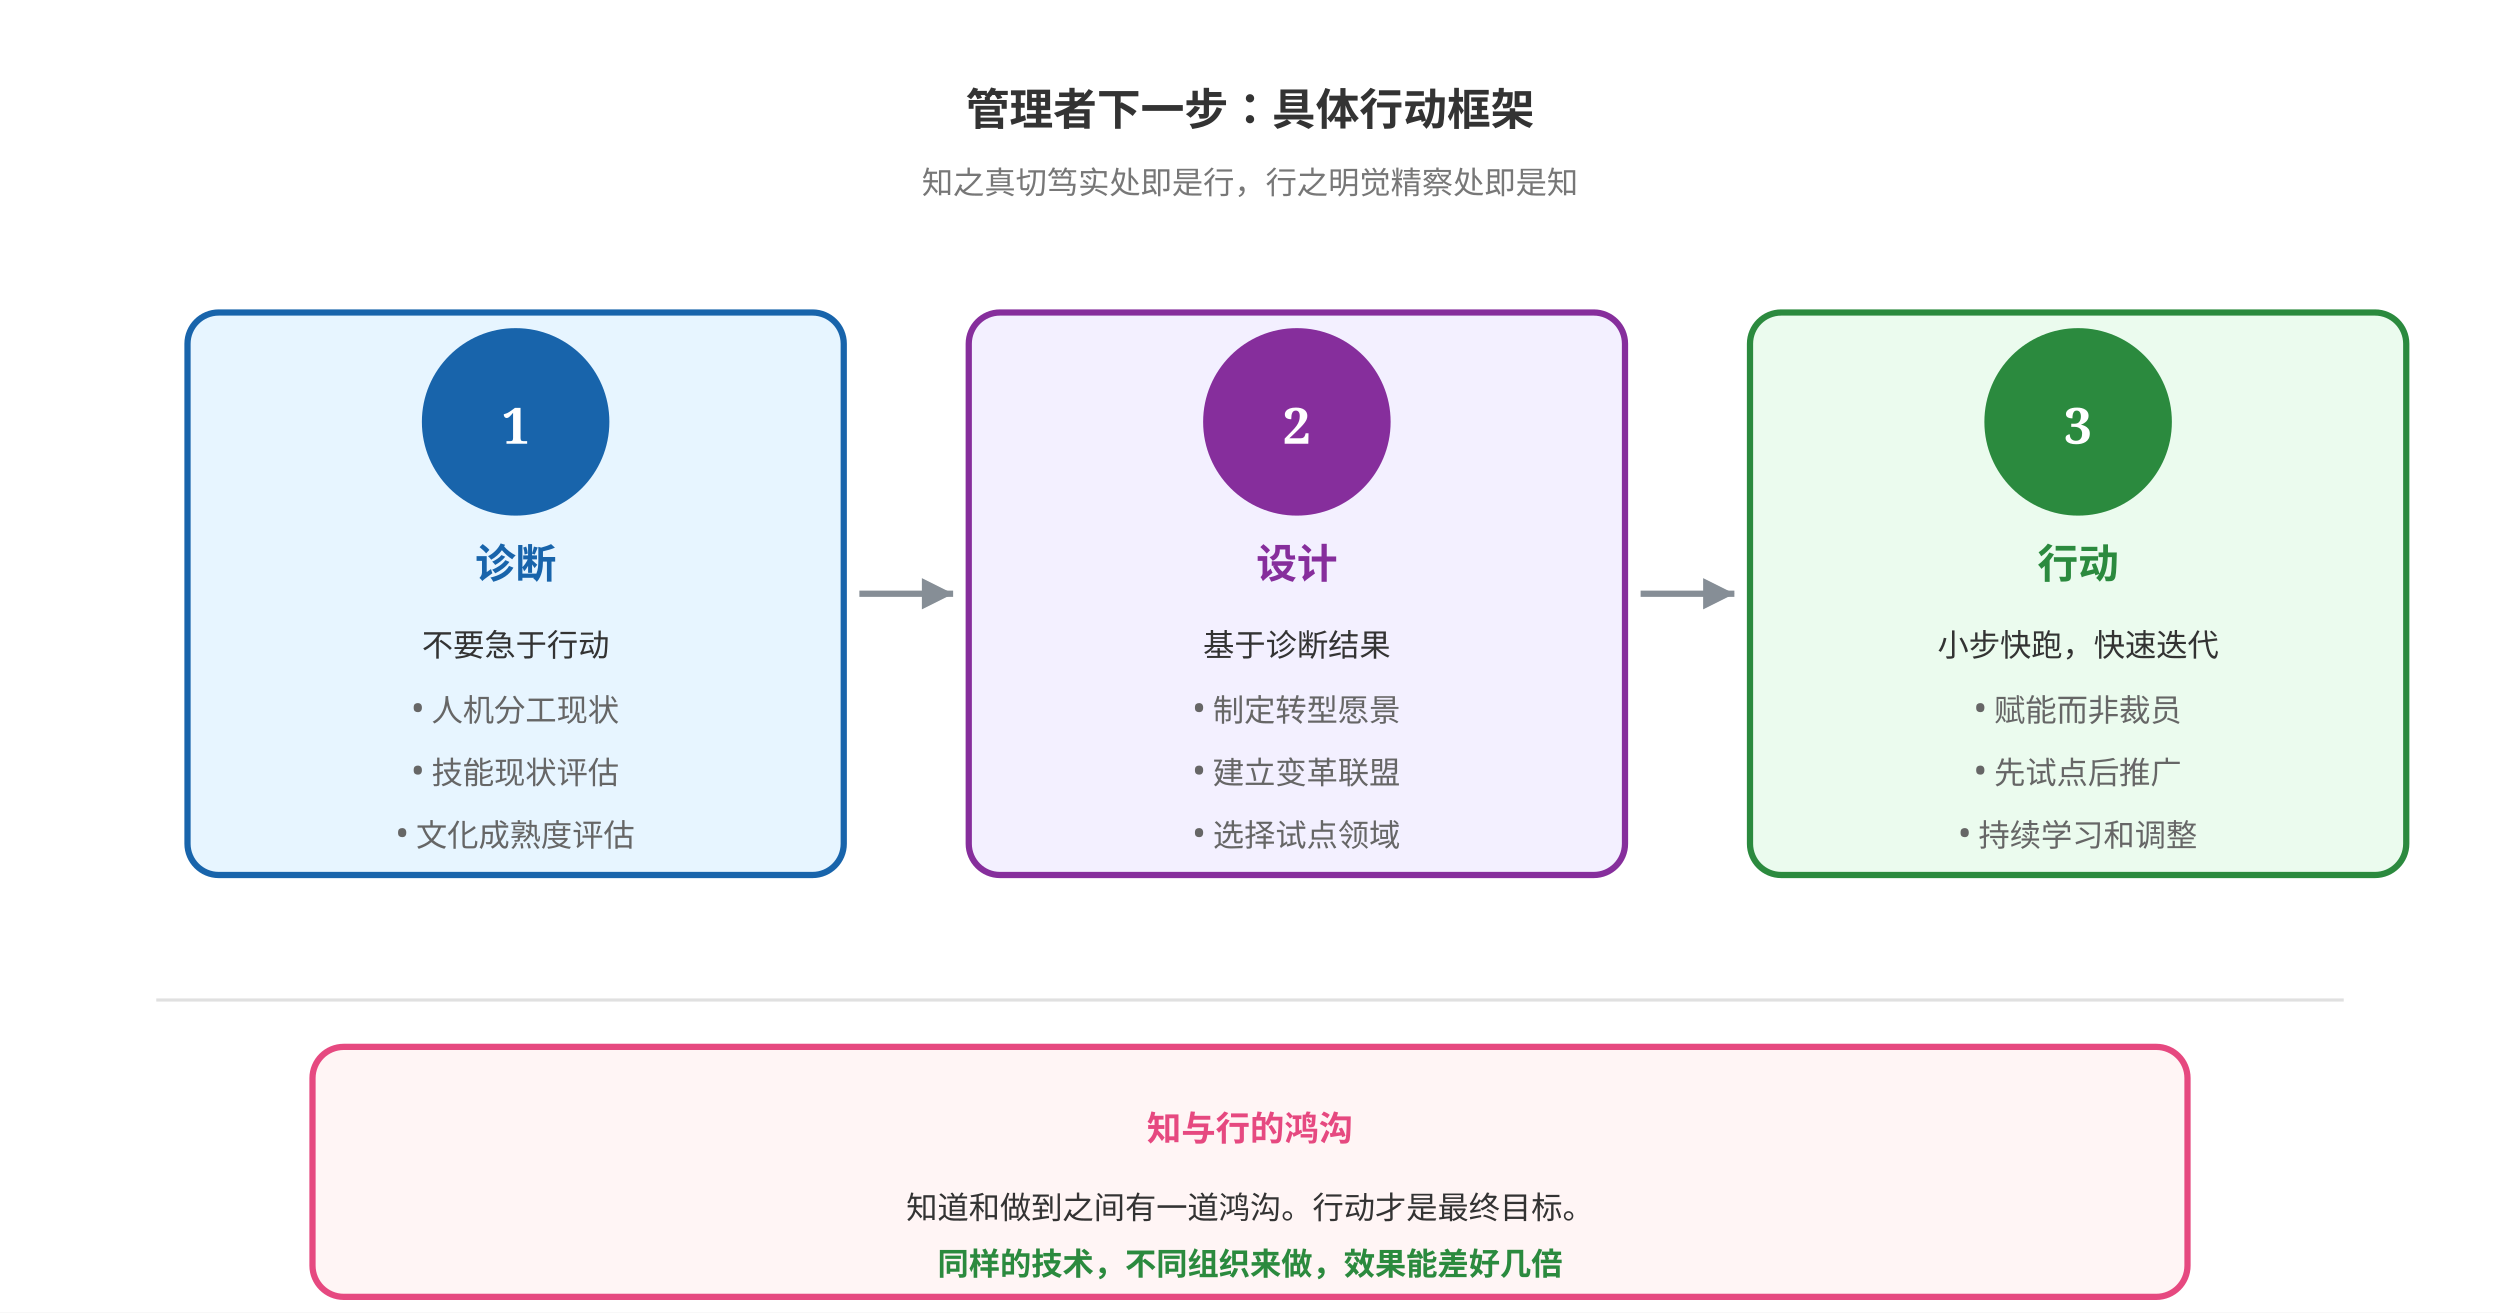
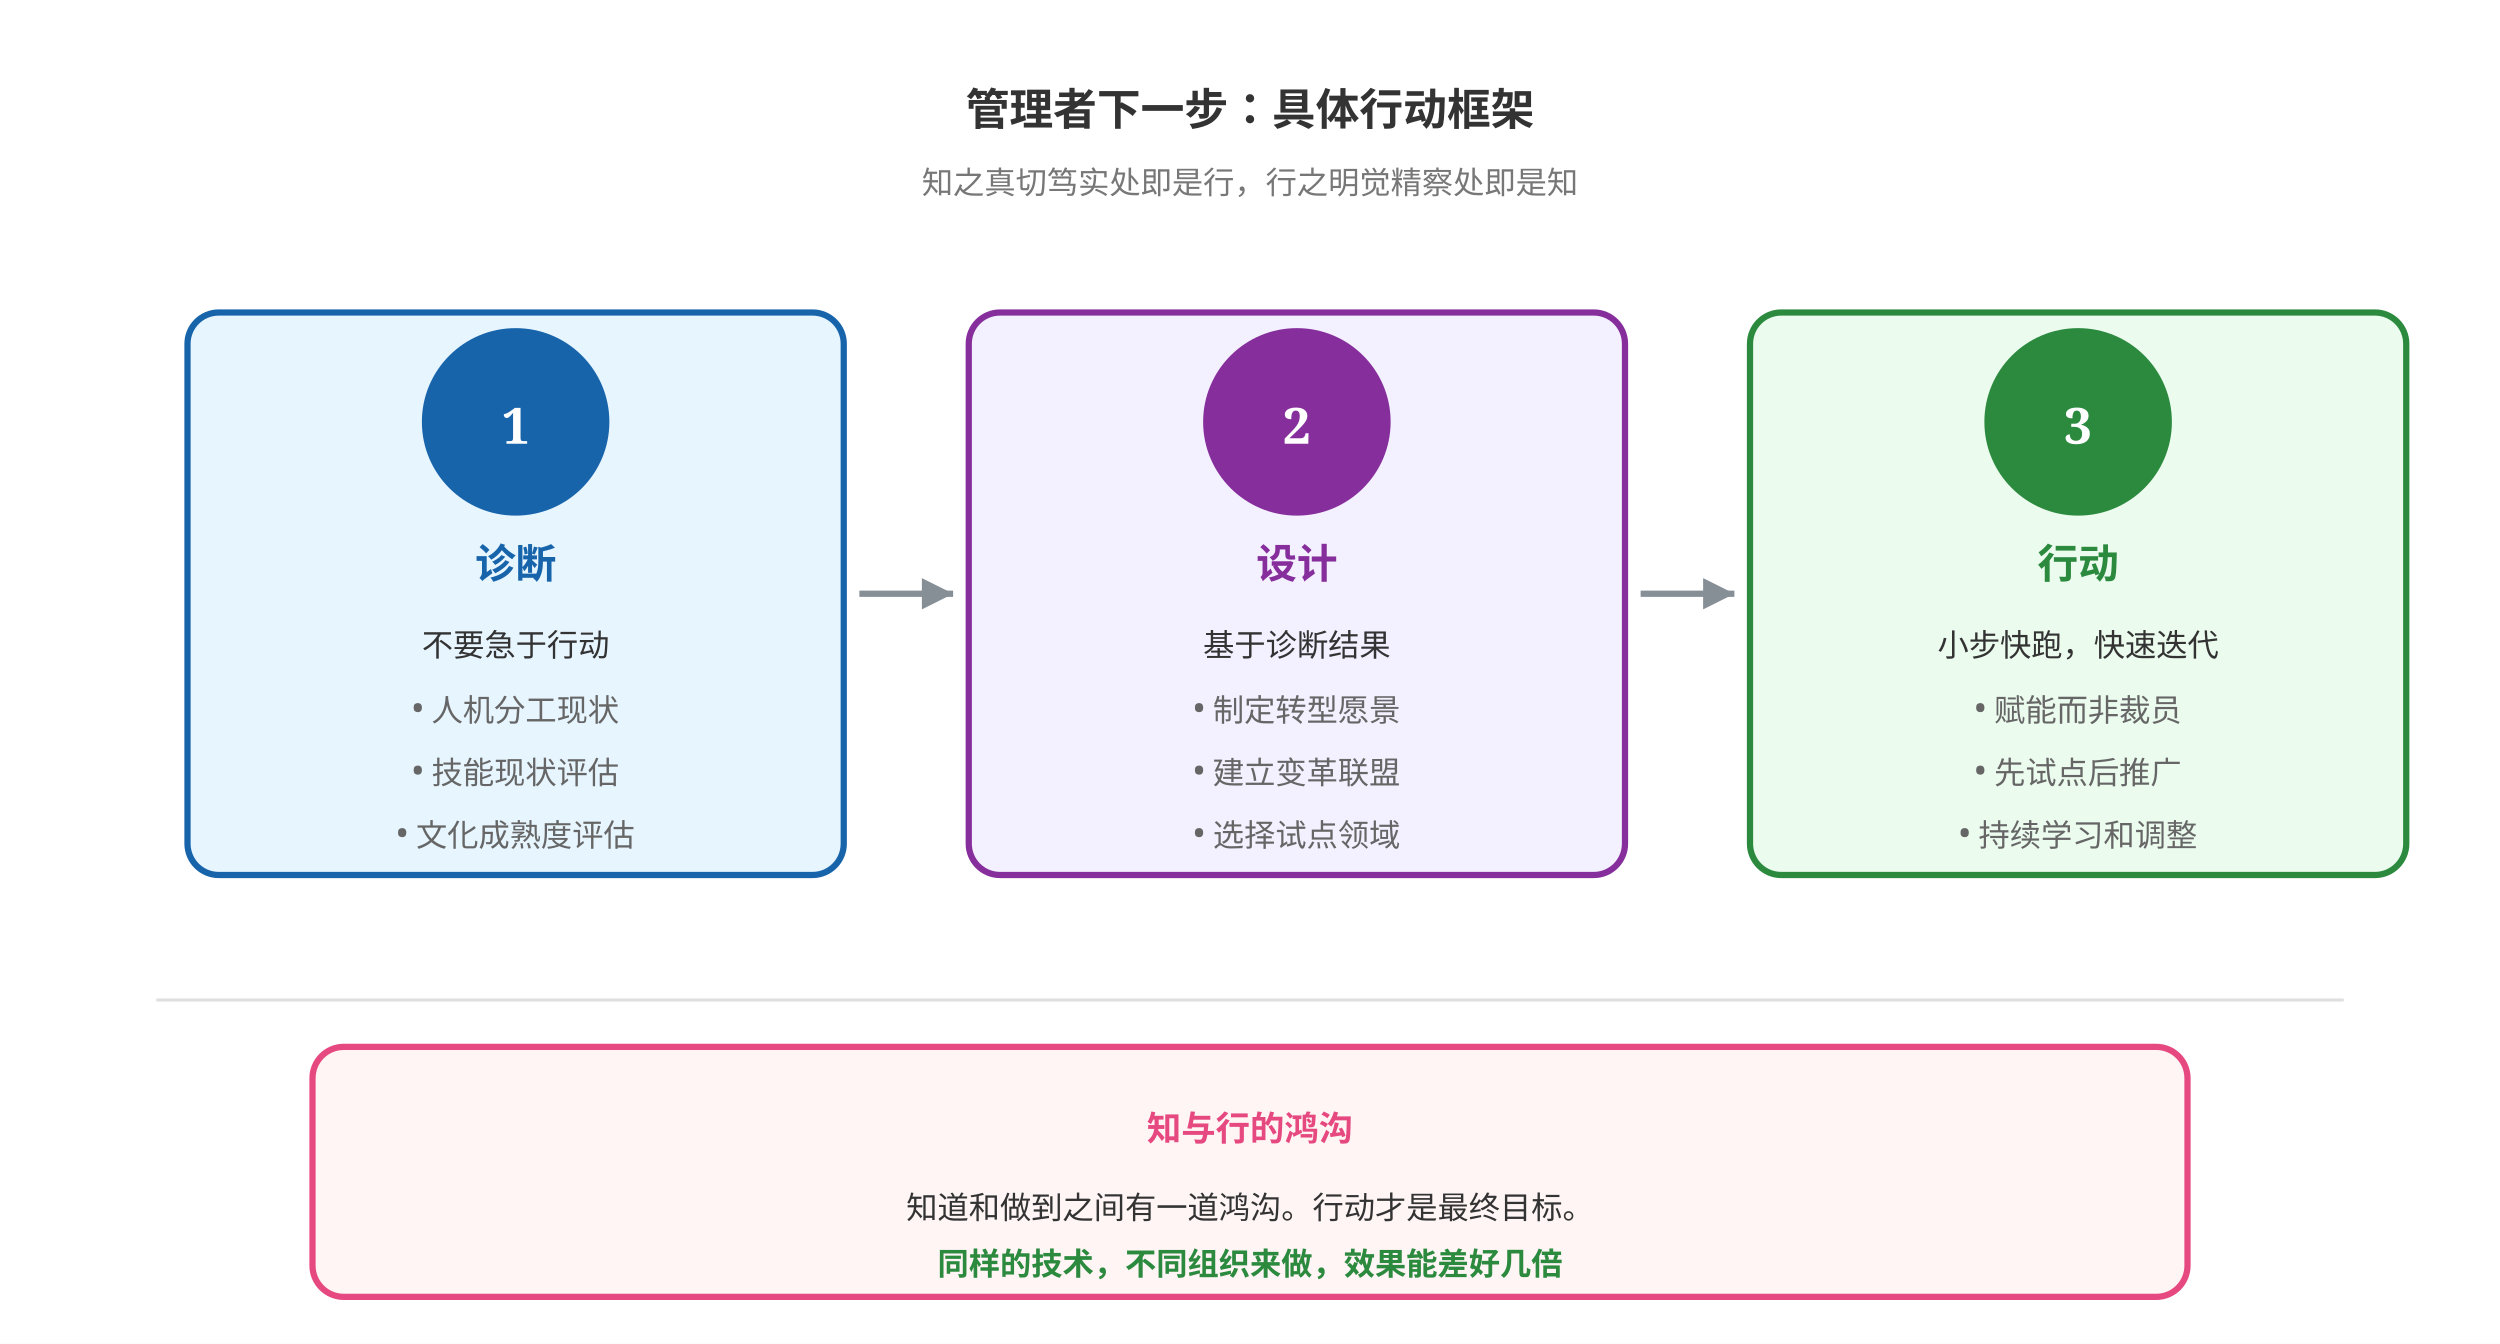
- <svg xmlns="http://www.w3.org/2000/svg" viewBox="0 0 800 420" style="font-family: 'Songti SC', serif; background: #fefefe;">
-   <rect width="800" height="420" fill="white" />
+ <svg xmlns="http://www.w3.org/2000/svg" viewBox="0 0 800 430" style="font-family: 'Songti SC', serif; background: #fefefe;">
+   <rect width="800" height="430" fill="white" />
  <text x="400" y="40" text-anchor="middle" font-size="14" font-weight="bold" fill="#333">管理者下一步：具体行动框架</text>
  <text x="400" y="62" text-anchor="middle" font-size="10" fill="#777">知之真切笃实处即是行，行之明觉精察处即是知</text>
  <rect x="60" y="100" width="210" height="180" rx="10" fill="#e7f5ff" stroke="#1864ab" stroke-width="2" />
  <circle cx="165" cy="135" r="30" fill="#1864ab" />
  <text x="165" y="142" text-anchor="middle" font-size="16" font-weight="bold" fill="white">1</text>
  <text x="165" y="185" text-anchor="middle" font-size="13" font-weight="bold" fill="#1864ab">诊断</text>
  <text x="165" y="210" text-anchor="middle" font-size="10" fill="#333">不要急于行动</text>
  <text x="165" y="230" text-anchor="middle" font-size="10" fill="#666">• 人机分工现状</text>
  <text x="165" y="250" text-anchor="middle" font-size="10" fill="#666">• 技能现状评估</text>
  <text x="165" y="270" text-anchor="middle" font-size="10" fill="#666">• 文化成熟度评估</text>
  <path d="M275 190 L305 190" fill="none" stroke="#868e96" stroke-width="2" />
  <polygon points="305,190 295,185 295,195" fill="#868e96" />
  <rect x="310" y="100" width="210" height="180" rx="10" fill="#f3f0ff" stroke="#862e9c" stroke-width="2" />
  <circle cx="415" cy="135" r="30" fill="#862e9c" />
  <text x="415" y="142" text-anchor="middle" font-size="16" font-weight="bold" fill="white">2</text>
  <text x="415" y="185" text-anchor="middle" font-size="13" font-weight="bold" fill="#862e9c">设计</text>
  <text x="415" y="210" text-anchor="middle" font-size="10" fill="#333">基于诊断结果</text>
  <text x="415" y="230" text-anchor="middle" font-size="10" fill="#666">• 制定转型愿景</text>
  <text x="415" y="250" text-anchor="middle" font-size="10" fill="#666">• 建立变革联盟</text>
  <text x="415" y="270" text-anchor="middle" font-size="10" fill="#666">• 选择试点领域</text>
  <path d="M525 190 L555 190" fill="none" stroke="#868e96" stroke-width="2" />
  <polygon points="555,190 545,185 545,195" fill="#868e96" />
  <rect x="560" y="100" width="210" height="180" rx="10" fill="#ebfbee" stroke="#2b8a3e" stroke-width="2" />
  <circle cx="665" cy="135" r="30" fill="#2b8a3e" />
  <text x="665" y="142" text-anchor="middle" font-size="16" font-weight="bold" fill="white">3</text>
  <text x="665" y="185" text-anchor="middle" font-size="13" font-weight="bold" fill="#2b8a3e">行动</text>
  <text x="665" y="210" text-anchor="middle" font-size="10" fill="#333">小步快跑，快速迭代</text>
  <text x="665" y="230" text-anchor="middle" font-size="10" fill="#666">• 赋能而非裁员</text>
  <text x="665" y="250" text-anchor="middle" font-size="10" fill="#666">• 先试点后推广</text>
  <text x="665" y="270" text-anchor="middle" font-size="10" fill="#666">• 持续学习和调整</text>
  <line x1="50" y1="320" x2="750" y2="320" stroke="#e0e0e0" stroke-width="1" />
  <rect x="100" y="335" width="600" height="80" rx="10" fill="#fff5f5" stroke="#e64980" stroke-width="2" />
  <text x="400" y="365" text-anchor="middle" font-size="11" font-weight="bold" fill="#e64980">知与行的鸿沟</text>
  <text x="400" y="390" text-anchor="middle" font-size="10" fill="#333">知道和做到之间有一道鸿沟。行动才是最终目标。</text>
  <text x="400" y="408" text-anchor="middle" font-size="10" font-weight="bold" fill="#2b8a3e">同样的技术，不同组织来做，效果能差好几倍</text>
</svg>
